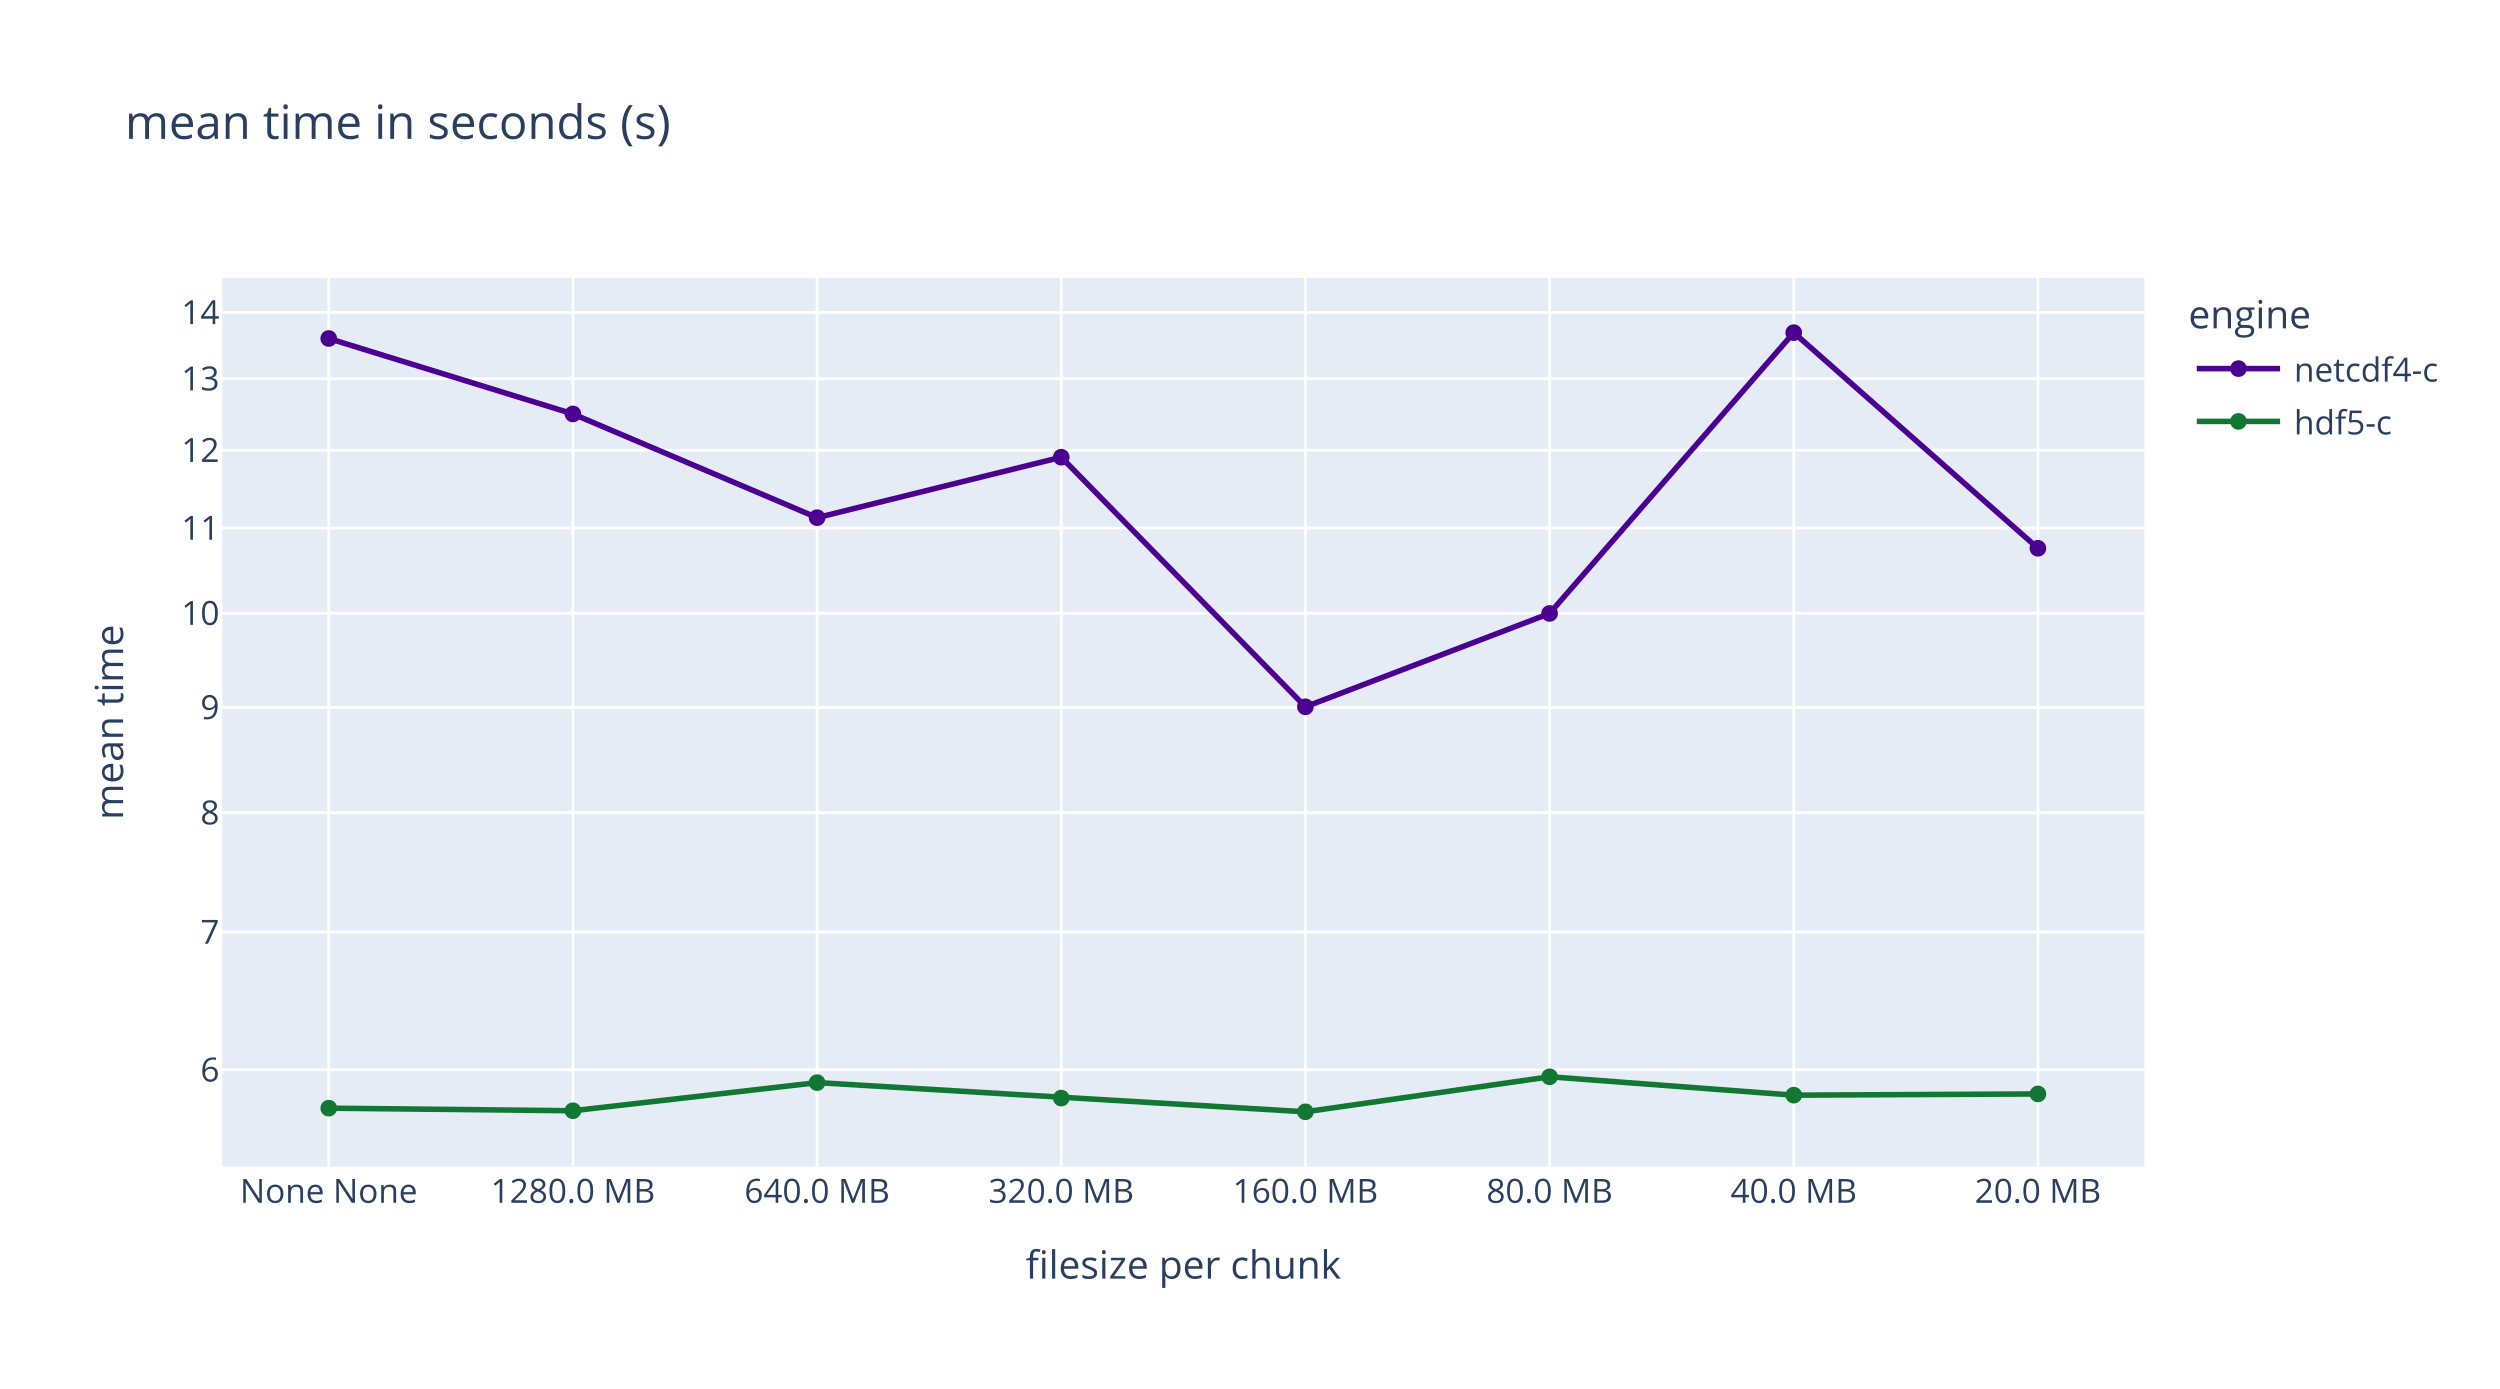
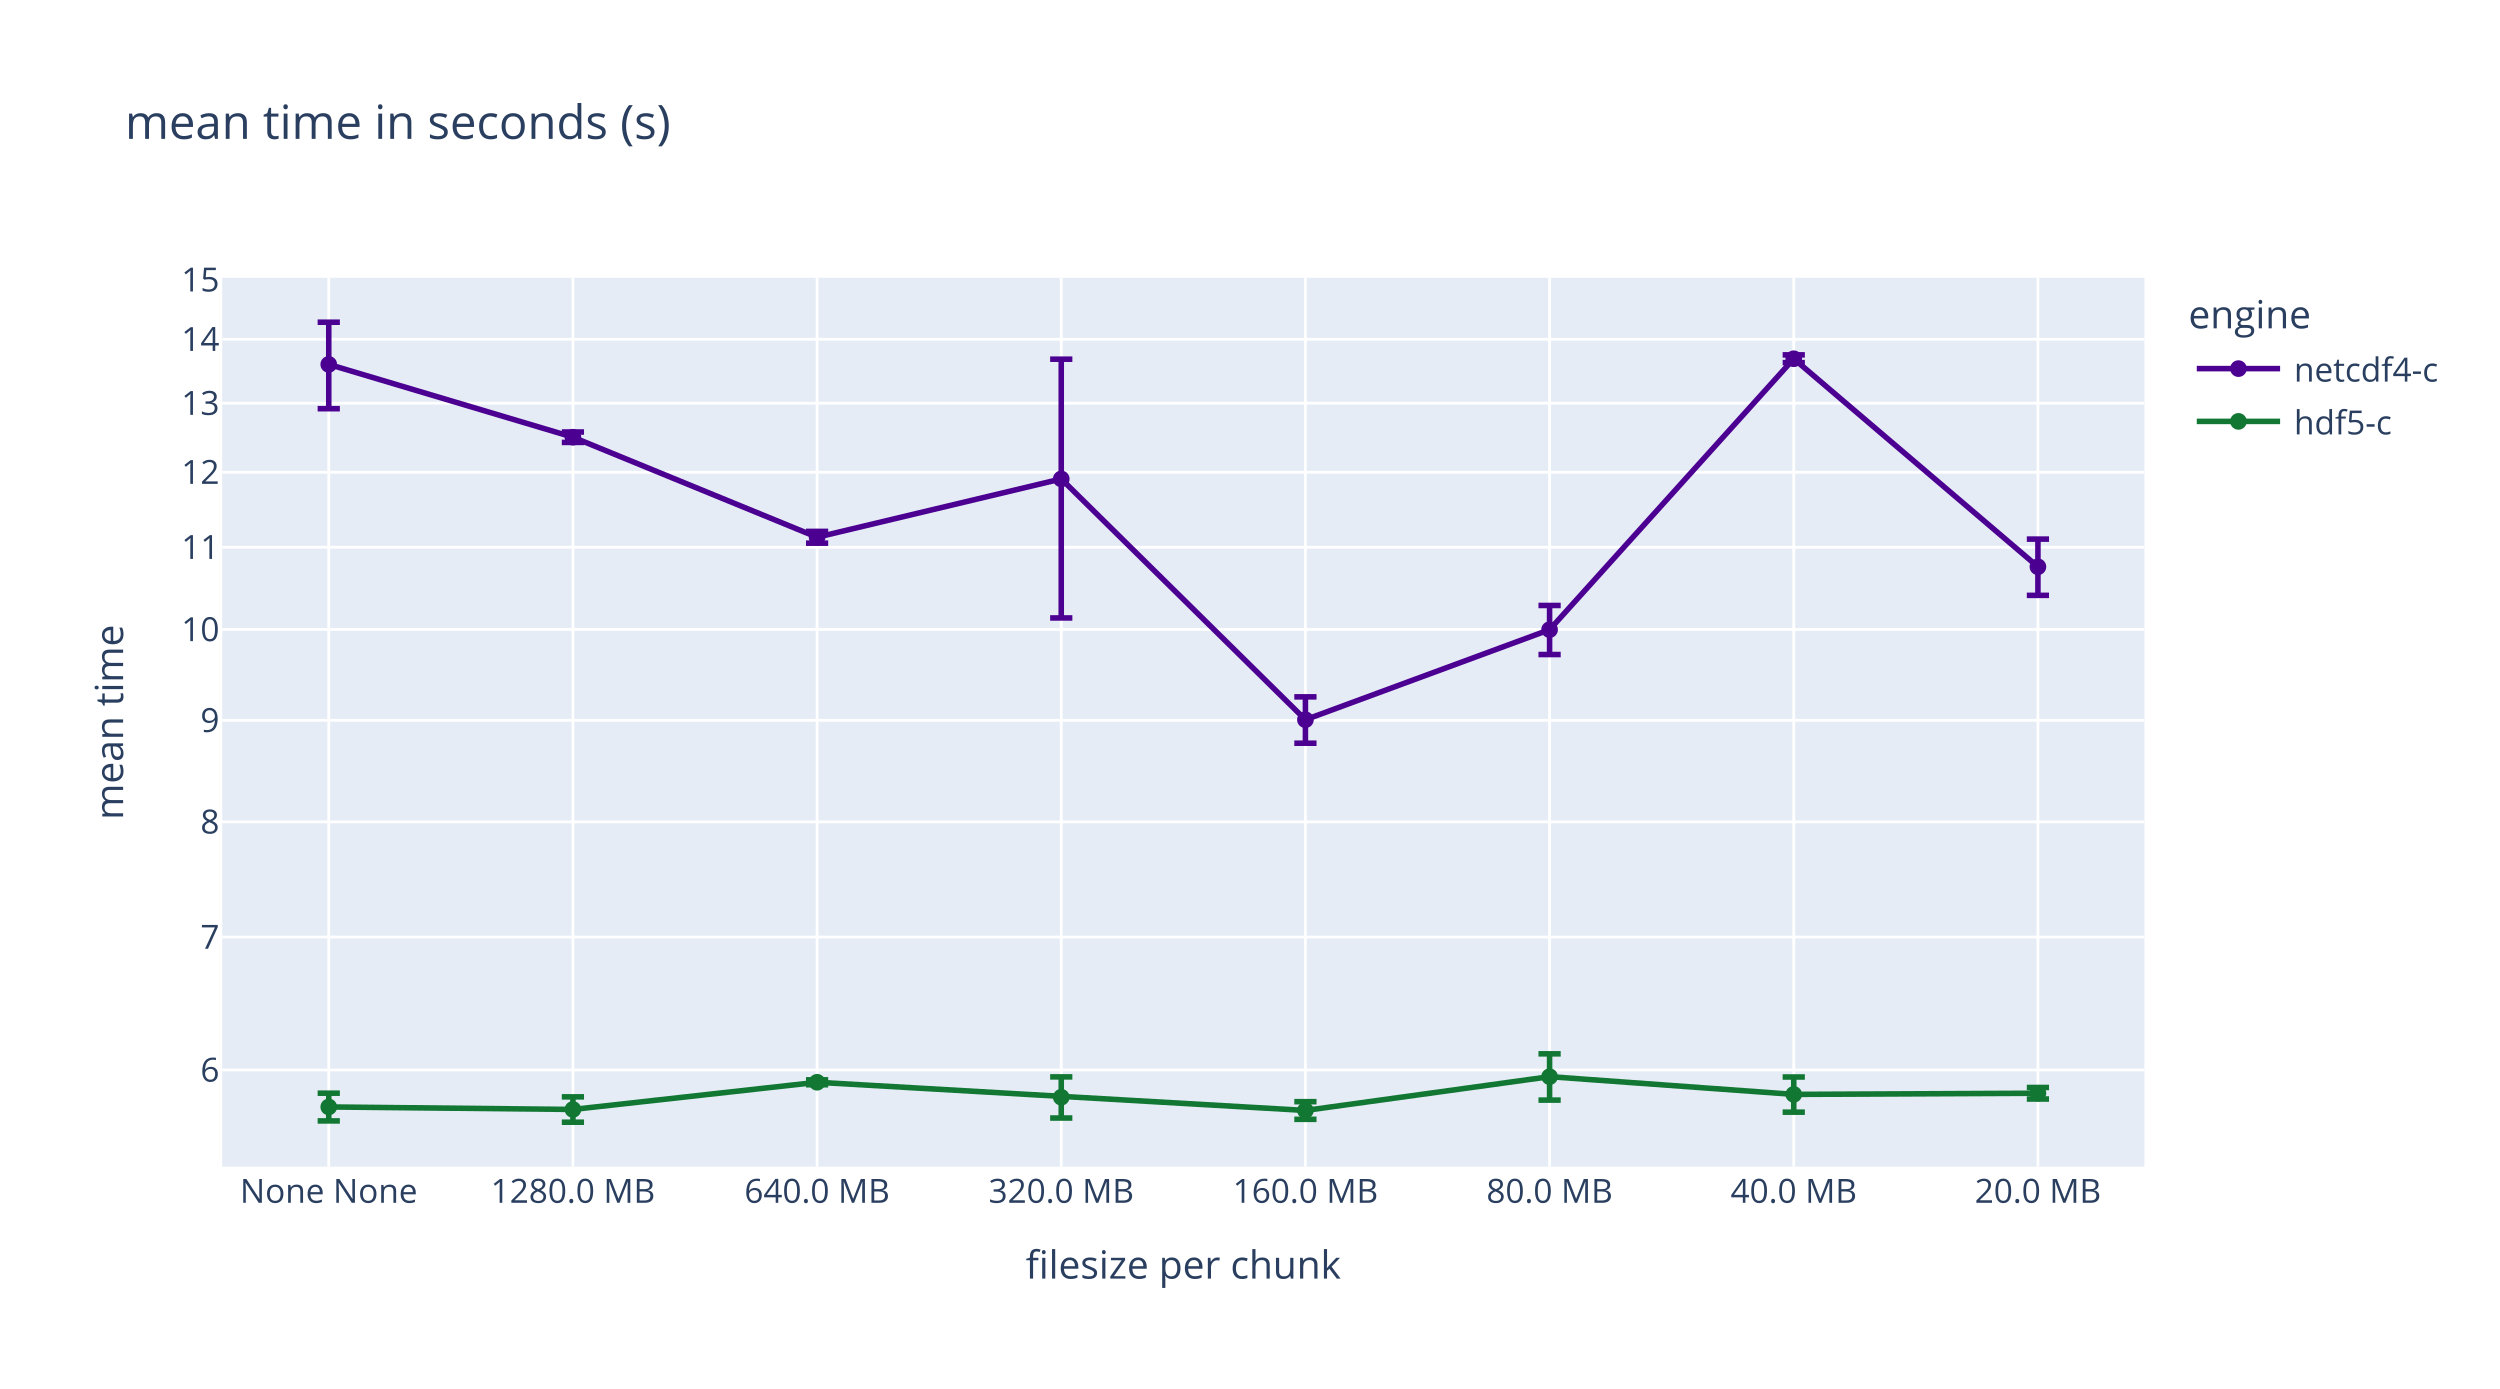
<svg xmlns="http://www.w3.org/2000/svg" class="main-svg" width="900" height="500" style="" viewBox="0 0 900 500">
  <rect x="0" y="0" width="900" height="500" style="fill: rgb(255, 255, 255); fill-opacity: 1;" />
-   <defs id="defs-d0c286">
+   <defs id="defs-4ec5b1">
    <g class="clips">
-       <clipPath id="clipd0c286xyplot" class="plotclip">
+       <clipPath id="clip4ec5b1xyplot" class="plotclip">
        <rect width="692" height="320" />
      </clipPath>
-       <clipPath class="axesclip" id="clipd0c286x">
+       <clipPath class="axesclip" id="clip4ec5b1x">
        <rect x="80" y="0" width="692" height="500" />
      </clipPath>
-       <clipPath class="axesclip" id="clipd0c286y">
+       <clipPath class="axesclip" id="clip4ec5b1y">
        <rect x="0" y="100" width="900" height="320" />
      </clipPath>
-       <clipPath class="axesclip" id="clipd0c286xy">
+       <clipPath class="axesclip" id="clip4ec5b1xy">
        <rect x="80" y="100" width="692" height="320" />
      </clipPath>
    </g>
    <g class="gradients" />
    <g class="patterns" />
  </defs>
  <g class="bglayer">
    <rect class="bg" x="80" y="100" width="692" height="320" style="fill: rgb(229, 236, 246); fill-opacity: 1; stroke-width: 0;" />
  </g>
  <g class="layer-below">
    <g class="imagelayer" />
    <g class="shapelayer" />
  </g>
  <g class="cartesianlayer">
    <g class="subplot xy">
      <g class="layer-subplot">
        <g class="shapelayer" />
        <g class="imagelayer" />
      </g>
      <g class="minor-gridlayer">
        <g class="x" />
        <g class="y" />
      </g>
      <g class="gridlayer">
        <g class="x">
          <path class="xgrid crisp" transform="translate(118.35,0)" d="M0,100v320" style="stroke: rgb(255, 255, 255); stroke-opacity: 1; stroke-width: 1px;" />
          <path class="xgrid crisp" transform="translate(206.25,0)" d="M0,100v320" style="stroke: rgb(255, 255, 255); stroke-opacity: 1; stroke-width: 1px;" />
          <path class="xgrid crisp" transform="translate(294.15,0)" d="M0,100v320" style="stroke: rgb(255, 255, 255); stroke-opacity: 1; stroke-width: 1px;" />
          <path class="xgrid crisp" transform="translate(382.05,0)" d="M0,100v320" style="stroke: rgb(255, 255, 255); stroke-opacity: 1; stroke-width: 1px;" />
          <path class="xgrid crisp" transform="translate(469.95,0)" d="M0,100v320" style="stroke: rgb(255, 255, 255); stroke-opacity: 1; stroke-width: 1px;" />
          <path class="xgrid crisp" transform="translate(557.85,0)" d="M0,100v320" style="stroke: rgb(255, 255, 255); stroke-opacity: 1; stroke-width: 1px;" />
          <path class="xgrid crisp" transform="translate(645.75,0)" d="M0,100v320" style="stroke: rgb(255, 255, 255); stroke-opacity: 1; stroke-width: 1px;" />
          <path class="xgrid crisp" transform="translate(733.65,0)" d="M0,100v320" style="stroke: rgb(255, 255, 255); stroke-opacity: 1; stroke-width: 1px;" />
        </g>
        <g class="y">
-           <path class="ygrid crisp" transform="translate(0,385.14)" d="M80,0h692" style="stroke: rgb(255, 255, 255); stroke-opacity: 1; stroke-width: 1px;" />
-           <path class="ygrid crisp" transform="translate(0,335.53)" d="M80,0h692" style="stroke: rgb(255, 255, 255); stroke-opacity: 1; stroke-width: 1px;" />
-           <path class="ygrid crisp" transform="translate(0,292.57)" d="M80,0h692" style="stroke: rgb(255, 255, 255); stroke-opacity: 1; stroke-width: 1px;" />
-           <path class="ygrid crisp" transform="translate(0,254.66)" d="M80,0h692" style="stroke: rgb(255, 255, 255); stroke-opacity: 1; stroke-width: 1px;" />
-           <path class="ygrid crisp" transform="translate(0,220.76)" d="M80,0h692" style="stroke: rgb(255, 255, 255); stroke-opacity: 1; stroke-width: 1px;" />
-           <path class="ygrid crisp" transform="translate(0,190.09)" d="M80,0h692" style="stroke: rgb(255, 255, 255); stroke-opacity: 1; stroke-width: 1px;" />
-           <path class="ygrid crisp" transform="translate(0,162.09)" d="M80,0h692" style="stroke: rgb(255, 255, 255); stroke-opacity: 1; stroke-width: 1px;" />
-           <path class="ygrid crisp" transform="translate(0,136.33)" d="M80,0h692" style="stroke: rgb(255, 255, 255); stroke-opacity: 1; stroke-width: 1px;" />
-           <path class="ygrid crisp" transform="translate(0,112.49)" d="M80,0h692" style="stroke: rgb(255, 255, 255); stroke-opacity: 1; stroke-width: 1px;" />
+           <path class="ygrid crisp" transform="translate(0,385.19)" d="M80,0h692" style="stroke: rgb(255, 255, 255); stroke-opacity: 1; stroke-width: 1px;" />
+           <path class="ygrid crisp" transform="translate(0,337.33)" d="M80,0h692" style="stroke: rgb(255, 255, 255); stroke-opacity: 1; stroke-width: 1px;" />
+           <path class="ygrid crisp" transform="translate(0,295.87)" d="M80,0h692" style="stroke: rgb(255, 255, 255); stroke-opacity: 1; stroke-width: 1px;" />
+           <path class="ygrid crisp" transform="translate(0,259.31)" d="M80,0h692" style="stroke: rgb(255, 255, 255); stroke-opacity: 1; stroke-width: 1px;" />
+           <path class="ygrid crisp" transform="translate(0,226.6)" d="M80,0h692" style="stroke: rgb(255, 255, 255); stroke-opacity: 1; stroke-width: 1px;" />
+           <path class="ygrid crisp" transform="translate(0,197.01)" d="M80,0h692" style="stroke: rgb(255, 255, 255); stroke-opacity: 1; stroke-width: 1px;" />
+           <path class="ygrid crisp" transform="translate(0,170)" d="M80,0h692" style="stroke: rgb(255, 255, 255); stroke-opacity: 1; stroke-width: 1px;" />
+           <path class="ygrid crisp" transform="translate(0,145.15)" d="M80,0h692" style="stroke: rgb(255, 255, 255); stroke-opacity: 1; stroke-width: 1px;" />
+           <path class="ygrid crisp" transform="translate(0,122.14)" d="M80,0h692" style="stroke: rgb(255, 255, 255); stroke-opacity: 1; stroke-width: 1px;" />
        </g>
      </g>
      <g class="zerolinelayer" />
      <g class="layer-between">
        <g class="shapelayer" />
        <g class="imagelayer" />
      </g>
      <path class="xlines-below" />
      <path class="ylines-below" />
      <g class="overlines-below" />
      <g class="xaxislayer-below" />
      <g class="yaxislayer-below" />
      <g class="overaxes-below" />
      <g class="overplot">
-         <g class="xy" transform="translate(80,100)" clip-path="url(#clipd0c286xyplot)">
+         <g class="xy" transform="translate(80,100)" clip-path="url(#clip4ec5b1xyplot)">
          <g class="scatterlayer mlayer">
-             <g class="trace scatter trace890cf9" style="stroke-miterlimit: 2; opacity: 1;">
+             <g class="trace scatter trace45c979" style="stroke-miterlimit: 2; opacity: 1;">
              <g class="fills" />
-               <g class="errorbars" />
+               <g class="errorbars">
+                 <g class="errorbar">
+                   <path class="yerror" d="M34.35,16h8m-4,0V47.13m-4,0h8" style="vector-effect: none; stroke-width: 2px; stroke: rgb(75, 0, 146); stroke-opacity: 1;" />
+                 </g>
+                 <g class="errorbar">
+                   <path class="yerror" d="M122.25,55.52h8m-4,0V59.27m-4,0h8" style="vector-effect: none; stroke-width: 2px; stroke: rgb(75, 0, 146); stroke-opacity: 1;" />
+                 </g>
+                 <g class="errorbar">
+                   <path class="yerror" d="M210.15,91.3h8m-4,0V95.54m-4,0h8" style="vector-effect: none; stroke-width: 2px; stroke: rgb(75, 0, 146); stroke-opacity: 1;" />
+                 </g>
+                 <g class="errorbar">
+                   <path class="yerror" d="M298.05,29.31h8m-4,0V122.46m-4,0h8" style="vector-effect: none; stroke-width: 2px; stroke: rgb(75, 0, 146); stroke-opacity: 1;" />
+                 </g>
+                 <g class="errorbar">
+                   <path class="yerror" d="M385.95,150.87h8m-4,0V167.56m-4,0h8" style="vector-effect: none; stroke-width: 2px; stroke: rgb(75, 0, 146); stroke-opacity: 1;" />
+                 </g>
+                 <g class="errorbar">
+                   <path class="yerror" d="M473.85,117.97h8m-4,0V135.63m-4,0h8" style="vector-effect: none; stroke-width: 2px; stroke: rgb(75, 0, 146); stroke-opacity: 1;" />
+                 </g>
+                 <g class="errorbar">
+                   <path class="yerror" d="M561.75,27.75h8m-4,0V30.55m-4,0h8" style="vector-effect: none; stroke-width: 2px; stroke: rgb(75, 0, 146); stroke-opacity: 1;" />
+                 </g>
+                 <g class="errorbar">
+                   <path class="yerror" d="M649.65,94.08h8m-4,0V114.33m-4,0h8" style="vector-effect: none; stroke-width: 2px; stroke: rgb(75, 0, 146); stroke-opacity: 1;" />
+                 </g>
+               </g>
              <g class="lines">
-                 <path class="js-line" d="M38.35,21.86L126.25,49.02L214.15,86.36L302.05,64.59L389.95,154.45L477.85,120.84L565.75,19.75L653.65,97.38" style="vector-effect: none; fill: none; stroke: rgb(75, 0, 146); stroke-opacity: 1; stroke-width: 2px; opacity: 1;" />
+                 <path class="js-line" d="M38.35,31.18L126.25,57.39L214.15,93.41L302.05,72.41L389.95,159.1L477.85,126.68L565.75,29.15L653.65,104.04" style="vector-effect: none; fill: none; stroke: rgb(75, 0, 146); stroke-opacity: 1; stroke-width: 2px; opacity: 1;" />
              </g>
              <g class="points">
-                 <path class="point plotly-customdata" transform="translate(38.35,21.86)" d="M3,0A3,3 0 1,1 0,-3A3,3 0 0,1 3,0Z" style="opacity: 1; stroke-width: 0px; fill: rgb(75, 0, 146); fill-opacity: 1;" />
-                 <path class="point plotly-customdata" transform="translate(126.25,49.02)" d="M3,0A3,3 0 1,1 0,-3A3,3 0 0,1 3,0Z" style="opacity: 1; stroke-width: 0px; fill: rgb(75, 0, 146); fill-opacity: 1;" />
-                 <path class="point plotly-customdata" transform="translate(214.15,86.36)" d="M3,0A3,3 0 1,1 0,-3A3,3 0 0,1 3,0Z" style="opacity: 1; stroke-width: 0px; fill: rgb(75, 0, 146); fill-opacity: 1;" />
-                 <path class="point plotly-customdata" transform="translate(302.05,64.59)" d="M3,0A3,3 0 1,1 0,-3A3,3 0 0,1 3,0Z" style="opacity: 1; stroke-width: 0px; fill: rgb(75, 0, 146); fill-opacity: 1;" />
-                 <path class="point plotly-customdata" transform="translate(389.95,154.45)" d="M3,0A3,3 0 1,1 0,-3A3,3 0 0,1 3,0Z" style="opacity: 1; stroke-width: 0px; fill: rgb(75, 0, 146); fill-opacity: 1;" />
-                 <path class="point plotly-customdata" transform="translate(477.85,120.84)" d="M3,0A3,3 0 1,1 0,-3A3,3 0 0,1 3,0Z" style="opacity: 1; stroke-width: 0px; fill: rgb(75, 0, 146); fill-opacity: 1;" />
-                 <path class="point plotly-customdata" transform="translate(565.75,19.75)" d="M3,0A3,3 0 1,1 0,-3A3,3 0 0,1 3,0Z" style="opacity: 1; stroke-width: 0px; fill: rgb(75, 0, 146); fill-opacity: 1;" />
-                 <path class="point plotly-customdata" transform="translate(653.65,97.38)" d="M3,0A3,3 0 1,1 0,-3A3,3 0 0,1 3,0Z" style="opacity: 1; stroke-width: 0px; fill: rgb(75, 0, 146); fill-opacity: 1;" />
+                 <path class="point plotly-customdata" transform="translate(38.35,31.18)" d="M3,0A3,3 0 1,1 0,-3A3,3 0 0,1 3,0Z" style="opacity: 1; stroke-width: 0px; fill: rgb(75, 0, 146); fill-opacity: 1;" />
+                 <path class="point plotly-customdata" transform="translate(126.25,57.39)" d="M3,0A3,3 0 1,1 0,-3A3,3 0 0,1 3,0Z" style="opacity: 1; stroke-width: 0px; fill: rgb(75, 0, 146); fill-opacity: 1;" />
+                 <path class="point plotly-customdata" transform="translate(214.15,93.41)" d="M3,0A3,3 0 1,1 0,-3A3,3 0 0,1 3,0Z" style="opacity: 1; stroke-width: 0px; fill: rgb(75, 0, 146); fill-opacity: 1;" />
+                 <path class="point plotly-customdata" transform="translate(302.05,72.41)" d="M3,0A3,3 0 1,1 0,-3A3,3 0 0,1 3,0Z" style="opacity: 1; stroke-width: 0px; fill: rgb(75, 0, 146); fill-opacity: 1;" />
+                 <path class="point plotly-customdata" transform="translate(389.95,159.1)" d="M3,0A3,3 0 1,1 0,-3A3,3 0 0,1 3,0Z" style="opacity: 1; stroke-width: 0px; fill: rgb(75, 0, 146); fill-opacity: 1;" />
+                 <path class="point plotly-customdata" transform="translate(477.85,126.68)" d="M3,0A3,3 0 1,1 0,-3A3,3 0 0,1 3,0Z" style="opacity: 1; stroke-width: 0px; fill: rgb(75, 0, 146); fill-opacity: 1;" />
+                 <path class="point plotly-customdata" transform="translate(565.75,29.15)" d="M3,0A3,3 0 1,1 0,-3A3,3 0 0,1 3,0Z" style="opacity: 1; stroke-width: 0px; fill: rgb(75, 0, 146); fill-opacity: 1;" />
+                 <path class="point plotly-customdata" transform="translate(653.65,104.04)" d="M3,0A3,3 0 1,1 0,-3A3,3 0 0,1 3,0Z" style="opacity: 1; stroke-width: 0px; fill: rgb(75, 0, 146); fill-opacity: 1;" />
              </g>
              <g class="text" />
            </g>
-             <g class="trace scatter trace1d676d" style="stroke-miterlimit: 2; opacity: 1;">
+             <g class="trace scatter trace5dbe98" style="stroke-miterlimit: 2; opacity: 1;">
              <g class="fills" />
-               <g class="errorbars" />
+               <g class="errorbars">
+                 <g class="errorbar">
+                   <path class="yerror" d="M34.35,293.55h8m-4,0V303.53m-4,0h8" style="vector-effect: none; stroke-width: 2px; stroke: rgb(17, 119, 51); stroke-opacity: 1;" />
+                 </g>
+                 <g class="errorbar">
+                   <path class="yerror" d="M122.25,294.87h8m-4,0V304m-4,0h8" style="vector-effect: none; stroke-width: 2px; stroke: rgb(17, 119, 51); stroke-opacity: 1;" />
+                 </g>
+                 <g class="errorbar">
+                   <path class="yerror" d="M210.15,288.74h8m-4,0V290.51m-4,0h8" style="vector-effect: none; stroke-width: 2px; stroke: rgb(17, 119, 51); stroke-opacity: 1;" />
+                 </g>
+                 <g class="errorbar">
+                   <path class="yerror" d="M298.05,287.68h8m-4,0V302.49m-4,0h8" style="vector-effect: none; stroke-width: 2px; stroke: rgb(17, 119, 51); stroke-opacity: 1;" />
+                 </g>
+                 <g class="errorbar">
+                   <path class="yerror" d="M385.95,296.6h8m-4,0V302.96m-4,0h8" style="vector-effect: none; stroke-width: 2px; stroke: rgb(17, 119, 51); stroke-opacity: 1;" />
+                 </g>
+                 <g class="errorbar">
+                   <path class="yerror" d="M473.85,279.38h8m-4,0V296.04m-4,0h8" style="vector-effect: none; stroke-width: 2px; stroke: rgb(17, 119, 51); stroke-opacity: 1;" />
+                 </g>
+                 <g class="errorbar">
+                   <path class="yerror" d="M561.75,287.72h8m-4,0V300.38m-4,0h8" style="vector-effect: none; stroke-width: 2px; stroke: rgb(17, 119, 51); stroke-opacity: 1;" />
+                 </g>
+                 <g class="errorbar">
+                   <path class="yerror" d="M649.65,291.49h8m-4,0V295.65m-4,0h8" style="vector-effect: none; stroke-width: 2px; stroke: rgb(17, 119, 51); stroke-opacity: 1;" />
+                 </g>
+               </g>
              <g class="lines">
-                 <path class="js-line" d="M38.35,298.94L126.25,299.87L214.15,289.74L389.95,300.25L477.85,287.64L565.75,294.26L653.65,293.82" style="vector-effect: none; fill: none; stroke: rgb(17, 119, 51); stroke-opacity: 1; stroke-width: 2px; opacity: 1;" />
+                 <path class="js-line" d="M38.35,298.5L126.25,299.4L214.15,289.62L389.95,299.76L477.85,287.6L565.75,293.98L653.65,293.56" style="vector-effect: none; fill: none; stroke: rgb(17, 119, 51); stroke-opacity: 1; stroke-width: 2px; opacity: 1;" />
              </g>
              <g class="points">
-                 <path class="point plotly-customdata" transform="translate(38.35,298.94)" d="M3,0A3,3 0 1,1 0,-3A3,3 0 0,1 3,0Z" style="opacity: 1; stroke-width: 0px; fill: rgb(17, 119, 51); fill-opacity: 1;" />
-                 <path class="point plotly-customdata" transform="translate(126.25,299.87)" d="M3,0A3,3 0 1,1 0,-3A3,3 0 0,1 3,0Z" style="opacity: 1; stroke-width: 0px; fill: rgb(17, 119, 51); fill-opacity: 1;" />
-                 <path class="point plotly-customdata" transform="translate(214.15,289.74)" d="M3,0A3,3 0 1,1 0,-3A3,3 0 0,1 3,0Z" style="opacity: 1; stroke-width: 0px; fill: rgb(17, 119, 51); fill-opacity: 1;" />
-                 <path class="point plotly-customdata" transform="translate(302.05,295.31)" d="M3,0A3,3 0 1,1 0,-3A3,3 0 0,1 3,0Z" style="opacity: 1; stroke-width: 0px; fill: rgb(17, 119, 51); fill-opacity: 1;" />
-                 <path class="point plotly-customdata" transform="translate(389.95,300.25)" d="M3,0A3,3 0 1,1 0,-3A3,3 0 0,1 3,0Z" style="opacity: 1; stroke-width: 0px; fill: rgb(17, 119, 51); fill-opacity: 1;" />
-                 <path class="point plotly-customdata" transform="translate(477.85,287.64)" d="M3,0A3,3 0 1,1 0,-3A3,3 0 0,1 3,0Z" style="opacity: 1; stroke-width: 0px; fill: rgb(17, 119, 51); fill-opacity: 1;" />
-                 <path class="point plotly-customdata" transform="translate(565.75,294.26)" d="M3,0A3,3 0 1,1 0,-3A3,3 0 0,1 3,0Z" style="opacity: 1; stroke-width: 0px; fill: rgb(17, 119, 51); fill-opacity: 1;" />
-                 <path class="point plotly-customdata" transform="translate(653.65,293.82)" d="M3,0A3,3 0 1,1 0,-3A3,3 0 0,1 3,0Z" style="opacity: 1; stroke-width: 0px; fill: rgb(17, 119, 51); fill-opacity: 1;" />
+                 <path class="point plotly-customdata" transform="translate(38.35,298.5)" d="M3,0A3,3 0 1,1 0,-3A3,3 0 0,1 3,0Z" style="opacity: 1; stroke-width: 0px; fill: rgb(17, 119, 51); fill-opacity: 1;" />
+                 <path class="point plotly-customdata" transform="translate(126.25,299.4)" d="M3,0A3,3 0 1,1 0,-3A3,3 0 0,1 3,0Z" style="opacity: 1; stroke-width: 0px; fill: rgb(17, 119, 51); fill-opacity: 1;" />
+                 <path class="point plotly-customdata" transform="translate(214.15,289.62)" d="M3,0A3,3 0 1,1 0,-3A3,3 0 0,1 3,0Z" style="opacity: 1; stroke-width: 0px; fill: rgb(17, 119, 51); fill-opacity: 1;" />
+                 <path class="point plotly-customdata" transform="translate(302.05,295)" d="M3,0A3,3 0 1,1 0,-3A3,3 0 0,1 3,0Z" style="opacity: 1; stroke-width: 0px; fill: rgb(17, 119, 51); fill-opacity: 1;" />
+                 <path class="point plotly-customdata" transform="translate(389.95,299.76)" d="M3,0A3,3 0 1,1 0,-3A3,3 0 0,1 3,0Z" style="opacity: 1; stroke-width: 0px; fill: rgb(17, 119, 51); fill-opacity: 1;" />
+                 <path class="point plotly-customdata" transform="translate(477.85,287.6)" d="M3,0A3,3 0 1,1 0,-3A3,3 0 0,1 3,0Z" style="opacity: 1; stroke-width: 0px; fill: rgb(17, 119, 51); fill-opacity: 1;" />
+                 <path class="point plotly-customdata" transform="translate(565.75,293.98)" d="M3,0A3,3 0 1,1 0,-3A3,3 0 0,1 3,0Z" style="opacity: 1; stroke-width: 0px; fill: rgb(17, 119, 51); fill-opacity: 1;" />
+                 <path class="point plotly-customdata" transform="translate(653.65,293.56)" d="M3,0A3,3 0 1,1 0,-3A3,3 0 0,1 3,0Z" style="opacity: 1; stroke-width: 0px; fill: rgb(17, 119, 51); fill-opacity: 1;" />
              </g>
              <g class="text" />
            </g>
          </g>
        </g>
      </g>
      <path class="xlines-above crisp" d="M0,0" style="fill: none;" />
      <path class="ylines-above crisp" d="M0,0" style="fill: none;" />
      <g class="overlines-above" />
      <g class="xaxislayer-above">
        <g class="xtick">
          <text text-anchor="middle" x="0" y="433" transform="translate(118.35,0)" style="font-family: 'Open Sans', verdana, arial, sans-serif; font-size: 12px; fill: rgb(42, 63, 95); fill-opacity: 1; white-space: pre; opacity: 1;">None None</text>
        </g>
        <g class="xtick">
          <text text-anchor="middle" x="0" y="433" transform="translate(206.25,0)" style="font-family: 'Open Sans', verdana, arial, sans-serif; font-size: 12px; fill: rgb(42, 63, 95); fill-opacity: 1; white-space: pre; opacity: 1;">1280.0 MB</text>
        </g>
        <g class="xtick">
          <text text-anchor="middle" x="0" y="433" transform="translate(294.15,0)" style="font-family: 'Open Sans', verdana, arial, sans-serif; font-size: 12px; fill: rgb(42, 63, 95); fill-opacity: 1; white-space: pre; opacity: 1;">640.0 MB</text>
        </g>
        <g class="xtick">
          <text text-anchor="middle" x="0" y="433" transform="translate(382.05,0)" style="font-family: 'Open Sans', verdana, arial, sans-serif; font-size: 12px; fill: rgb(42, 63, 95); fill-opacity: 1; white-space: pre; opacity: 1;">320.0 MB</text>
        </g>
        <g class="xtick">
          <text text-anchor="middle" x="0" y="433" transform="translate(469.95,0)" style="font-family: 'Open Sans', verdana, arial, sans-serif; font-size: 12px; fill: rgb(42, 63, 95); fill-opacity: 1; white-space: pre; opacity: 1;">160.0 MB</text>
        </g>
        <g class="xtick">
          <text text-anchor="middle" x="0" y="433" transform="translate(557.85,0)" style="font-family: 'Open Sans', verdana, arial, sans-serif; font-size: 12px; fill: rgb(42, 63, 95); fill-opacity: 1; white-space: pre; opacity: 1;">80.0 MB</text>
        </g>
        <g class="xtick">
          <text text-anchor="middle" x="0" y="433" transform="translate(645.75,0)" style="font-family: 'Open Sans', verdana, arial, sans-serif; font-size: 12px; fill: rgb(42, 63, 95); fill-opacity: 1; white-space: pre; opacity: 1;">40.0 MB</text>
        </g>
        <g class="xtick">
          <text text-anchor="middle" x="0" y="433" transform="translate(733.65,0)" style="font-family: 'Open Sans', verdana, arial, sans-serif; font-size: 12px; fill: rgb(42, 63, 95); fill-opacity: 1; white-space: pre; opacity: 1;">20.0 MB</text>
        </g>
      </g>
      <g class="yaxislayer-above">
        <g class="ytick">
-           <text text-anchor="end" x="79" y="4.2" transform="translate(0,385.14)" style="font-family: 'Open Sans', verdana, arial, sans-serif; font-size: 12px; fill: rgb(42, 63, 95); fill-opacity: 1; white-space: pre; opacity: 1;">6</text>
-         </g>
-         <g class="ytick">
-           <text text-anchor="end" x="79" y="4.2" style="font-family: 'Open Sans', verdana, arial, sans-serif; font-size: 12px; fill: rgb(42, 63, 95); fill-opacity: 1; white-space: pre; opacity: 1;" transform="translate(0,335.53)">7</text>
-         </g>
-         <g class="ytick">
-           <text text-anchor="end" x="79" y="4.2" style="font-family: 'Open Sans', verdana, arial, sans-serif; font-size: 12px; fill: rgb(42, 63, 95); fill-opacity: 1; white-space: pre; opacity: 1;" transform="translate(0,292.57)">8</text>
-         </g>
-         <g class="ytick">
-           <text text-anchor="end" x="79" y="4.2" style="font-family: 'Open Sans', verdana, arial, sans-serif; font-size: 12px; fill: rgb(42, 63, 95); fill-opacity: 1; white-space: pre; opacity: 1;" transform="translate(0,254.66)">9</text>
-         </g>
-         <g class="ytick">
-           <text text-anchor="end" x="79" y="4.2" style="font-family: 'Open Sans', verdana, arial, sans-serif; font-size: 12px; fill: rgb(42, 63, 95); fill-opacity: 1; white-space: pre; opacity: 1;" transform="translate(0,220.76)">10</text>
-         </g>
-         <g class="ytick">
-           <text text-anchor="end" x="79" y="4.2" style="font-family: 'Open Sans', verdana, arial, sans-serif; font-size: 12px; fill: rgb(42, 63, 95); fill-opacity: 1; white-space: pre; opacity: 1;" transform="translate(0,190.09)">11</text>
-         </g>
-         <g class="ytick">
-           <text text-anchor="end" x="79" y="4.2" style="font-family: 'Open Sans', verdana, arial, sans-serif; font-size: 12px; fill: rgb(42, 63, 95); fill-opacity: 1; white-space: pre; opacity: 1;" transform="translate(0,162.09)">12</text>
-         </g>
-         <g class="ytick">
-           <text text-anchor="end" x="79" y="4.2" style="font-family: 'Open Sans', verdana, arial, sans-serif; font-size: 12px; fill: rgb(42, 63, 95); fill-opacity: 1; white-space: pre; opacity: 1;" transform="translate(0,136.33)">13</text>
-         </g>
-         <g class="ytick">
-           <text text-anchor="end" x="79" y="4.2" style="font-family: 'Open Sans', verdana, arial, sans-serif; font-size: 12px; fill: rgb(42, 63, 95); fill-opacity: 1; white-space: pre; opacity: 1;" transform="translate(0,112.49)">14</text>
+           <text text-anchor="end" x="79" y="4.2" transform="translate(0,385.19)" style="font-family: 'Open Sans', verdana, arial, sans-serif; font-size: 12px; fill: rgb(42, 63, 95); fill-opacity: 1; white-space: pre; opacity: 1;">6</text>
+         </g>
+         <g class="ytick">
+           <text text-anchor="end" x="79" y="4.2" style="font-family: 'Open Sans', verdana, arial, sans-serif; font-size: 12px; fill: rgb(42, 63, 95); fill-opacity: 1; white-space: pre; opacity: 1;" transform="translate(0,337.33)">7</text>
+         </g>
+         <g class="ytick">
+           <text text-anchor="end" x="79" y="4.2" style="font-family: 'Open Sans', verdana, arial, sans-serif; font-size: 12px; fill: rgb(42, 63, 95); fill-opacity: 1; white-space: pre; opacity: 1;" transform="translate(0,295.87)">8</text>
+         </g>
+         <g class="ytick">
+           <text text-anchor="end" x="79" y="4.2" style="font-family: 'Open Sans', verdana, arial, sans-serif; font-size: 12px; fill: rgb(42, 63, 95); fill-opacity: 1; white-space: pre; opacity: 1;" transform="translate(0,259.31)">9</text>
+         </g>
+         <g class="ytick">
+           <text text-anchor="end" x="79" y="4.2" style="font-family: 'Open Sans', verdana, arial, sans-serif; font-size: 12px; fill: rgb(42, 63, 95); fill-opacity: 1; white-space: pre; opacity: 1;" transform="translate(0,226.6)">10</text>
+         </g>
+         <g class="ytick">
+           <text text-anchor="end" x="79" y="4.2" style="font-family: 'Open Sans', verdana, arial, sans-serif; font-size: 12px; fill: rgb(42, 63, 95); fill-opacity: 1; white-space: pre; opacity: 1;" transform="translate(0,197.01)">11</text>
+         </g>
+         <g class="ytick">
+           <text text-anchor="end" x="79" y="4.2" style="font-family: 'Open Sans', verdana, arial, sans-serif; font-size: 12px; fill: rgb(42, 63, 95); fill-opacity: 1; white-space: pre; opacity: 1;" transform="translate(0,170)">12</text>
+         </g>
+         <g class="ytick">
+           <text text-anchor="end" x="79" y="4.2" style="font-family: 'Open Sans', verdana, arial, sans-serif; font-size: 12px; fill: rgb(42, 63, 95); fill-opacity: 1; white-space: pre; opacity: 1;" transform="translate(0,145.15)">13</text>
+         </g>
+         <g class="ytick">
+           <text text-anchor="end" x="79" y="4.2" style="font-family: 'Open Sans', verdana, arial, sans-serif; font-size: 12px; fill: rgb(42, 63, 95); fill-opacity: 1; white-space: pre; opacity: 1;" transform="translate(0,122.14)">14</text>
+         </g>
+         <g class="ytick">
+           <text text-anchor="end" x="79" y="4.2" style="font-family: 'Open Sans', verdana, arial, sans-serif; font-size: 12px; fill: rgb(42, 63, 95); fill-opacity: 1; white-space: pre; opacity: 1;" transform="translate(0,100.72)">15</text>
        </g>
      </g>
      <g class="overaxes-above" />
    </g>
  </g>
  <g class="polarlayer" />
  <g class="smithlayer" />
  <g class="ternarylayer" />
  <g class="geolayer" />
  <g class="funnelarealayer" />
  <g class="pielayer" />
  <g class="iciclelayer" />
  <g class="treemaplayer" />
  <g class="sunburstlayer" />
  <g class="glimages" />
-   <defs id="topdefs-d0c286">
+   <defs id="topdefs-4ec5b1">
    <g class="clips" />
-     <clipPath id="legendd0c286">
+     <clipPath id="legend4ec5b1">
      <rect width="102" height="67" x="0" y="0" />
    </clipPath>
  </defs>
  <g class="layer-above">
    <g class="imagelayer" />
    <g class="shapelayer" />
  </g>
  <g class="infolayer">
    <g class="legend" pointer-events="all" transform="translate(785.84,100)">
      <rect class="bg" shape-rendering="crispEdges" width="102" height="67" x="0" y="0" style="stroke: rgb(68, 68, 68); stroke-opacity: 1; fill: rgb(255, 255, 255); fill-opacity: 1; stroke-width: 0px;" />
-       <g class="scrollbox" transform="" clip-path="url(#legendd0c286)">
+       <g class="scrollbox" transform="" clip-path="url(#legend4ec5b1)">
        <text class="legendtitletext" text-anchor="start" x="2" y="18.2" style="font-family: 'Open Sans', verdana, arial, sans-serif; font-size: 14px; fill: rgb(42, 63, 95); fill-opacity: 1; white-space: pre;">engine</text>
        <g class="groups" transform="">
          <g class="traces" transform="translate(0,32.7)" style="opacity: 1;">
            <text class="legendtext" text-anchor="start" x="40" y="4.68" style="font-family: 'Open Sans', verdana, arial, sans-serif; font-size: 12px; fill: rgb(42, 63, 95); fill-opacity: 1; white-space: pre;">netcdf4-c</text>
            <g class="layers" style="opacity: 1;">
              <g class="legendfill" />
              <g class="legendlines">
                <path class="js-line" d="M5,0h30" style="fill: none; stroke: rgb(75, 0, 146); stroke-opacity: 1; stroke-width: 2px;" />
              </g>
              <g class="legendsymbols">
                <g class="legendpoints">
                  <path class="scatterpts" transform="translate(20,0)" d="M3,0A3,3 0 1,1 0,-3A3,3 0 0,1 3,0Z" style="opacity: 1; stroke-width: 0px; fill: rgb(75, 0, 146); fill-opacity: 1;" />
                </g>
              </g>
            </g>
            <rect class="legendtoggle" x="0" y="-9.5" width="96.703" height="19" style="fill: rgb(0, 0, 0); fill-opacity: 0;" />
          </g>
        </g>
        <g class="groups" transform="">
          <g class="traces" transform="translate(0,51.7)" style="opacity: 1;">
            <text class="legendtext" text-anchor="start" x="40" y="4.68" style="font-family: 'Open Sans', verdana, arial, sans-serif; font-size: 12px; fill: rgb(42, 63, 95); fill-opacity: 1; white-space: pre;">hdf5-c</text>
            <g class="layers" style="opacity: 1;">
              <g class="legendfill" />
              <g class="legendlines">
                <path class="js-line" d="M5,0h30" style="fill: none; stroke: rgb(17, 119, 51); stroke-opacity: 1; stroke-width: 2px;" />
              </g>
              <g class="legendsymbols">
                <g class="legendpoints">
                  <path class="scatterpts" transform="translate(20,0)" d="M3,0A3,3 0 1,1 0,-3A3,3 0 0,1 3,0Z" style="opacity: 1; stroke-width: 0px; fill: rgb(17, 119, 51); fill-opacity: 1;" />
                </g>
              </g>
            </g>
            <rect class="legendtoggle" x="0" y="-9.5" width="96.703" height="19" style="fill: rgb(0, 0, 0); fill-opacity: 0;" />
          </g>
        </g>
      </g>
      <rect class="scrollbar" rx="20" ry="3" width="0" height="0" x="0" y="0" style="fill: rgb(128, 139, 164); fill-opacity: 1;" />
    </g>
    <g class="g-gtitle">
      <text class="gtitle" x="45" y="50" text-anchor="start" dy="0em" style="opacity: 1; font-family: 'Open Sans', verdana, arial, sans-serif; font-size: 17px; fill: rgb(42, 63, 95); fill-opacity: 1; white-space: pre;">mean time in seconds (s)</text>
    </g>
    <g class="g-xtitle">
      <text class="xtitle" x="426" y="460.3" text-anchor="middle" style="opacity: 1; font-family: 'Open Sans', verdana, arial, sans-serif; font-size: 14px; fill: rgb(42, 63, 95); fill-opacity: 1; white-space: pre;">filesize per chunk</text>
    </g>
    <g class="g-ytitle">
      <text class="ytitle" transform="rotate(-90,44.31875,260)" x="44.319" y="260" text-anchor="middle" style="opacity: 1; font-family: 'Open Sans', verdana, arial, sans-serif; font-size: 14px; fill: rgb(42, 63, 95); fill-opacity: 1; white-space: pre;">mean time</text>
    </g>
  </g>
</svg>
